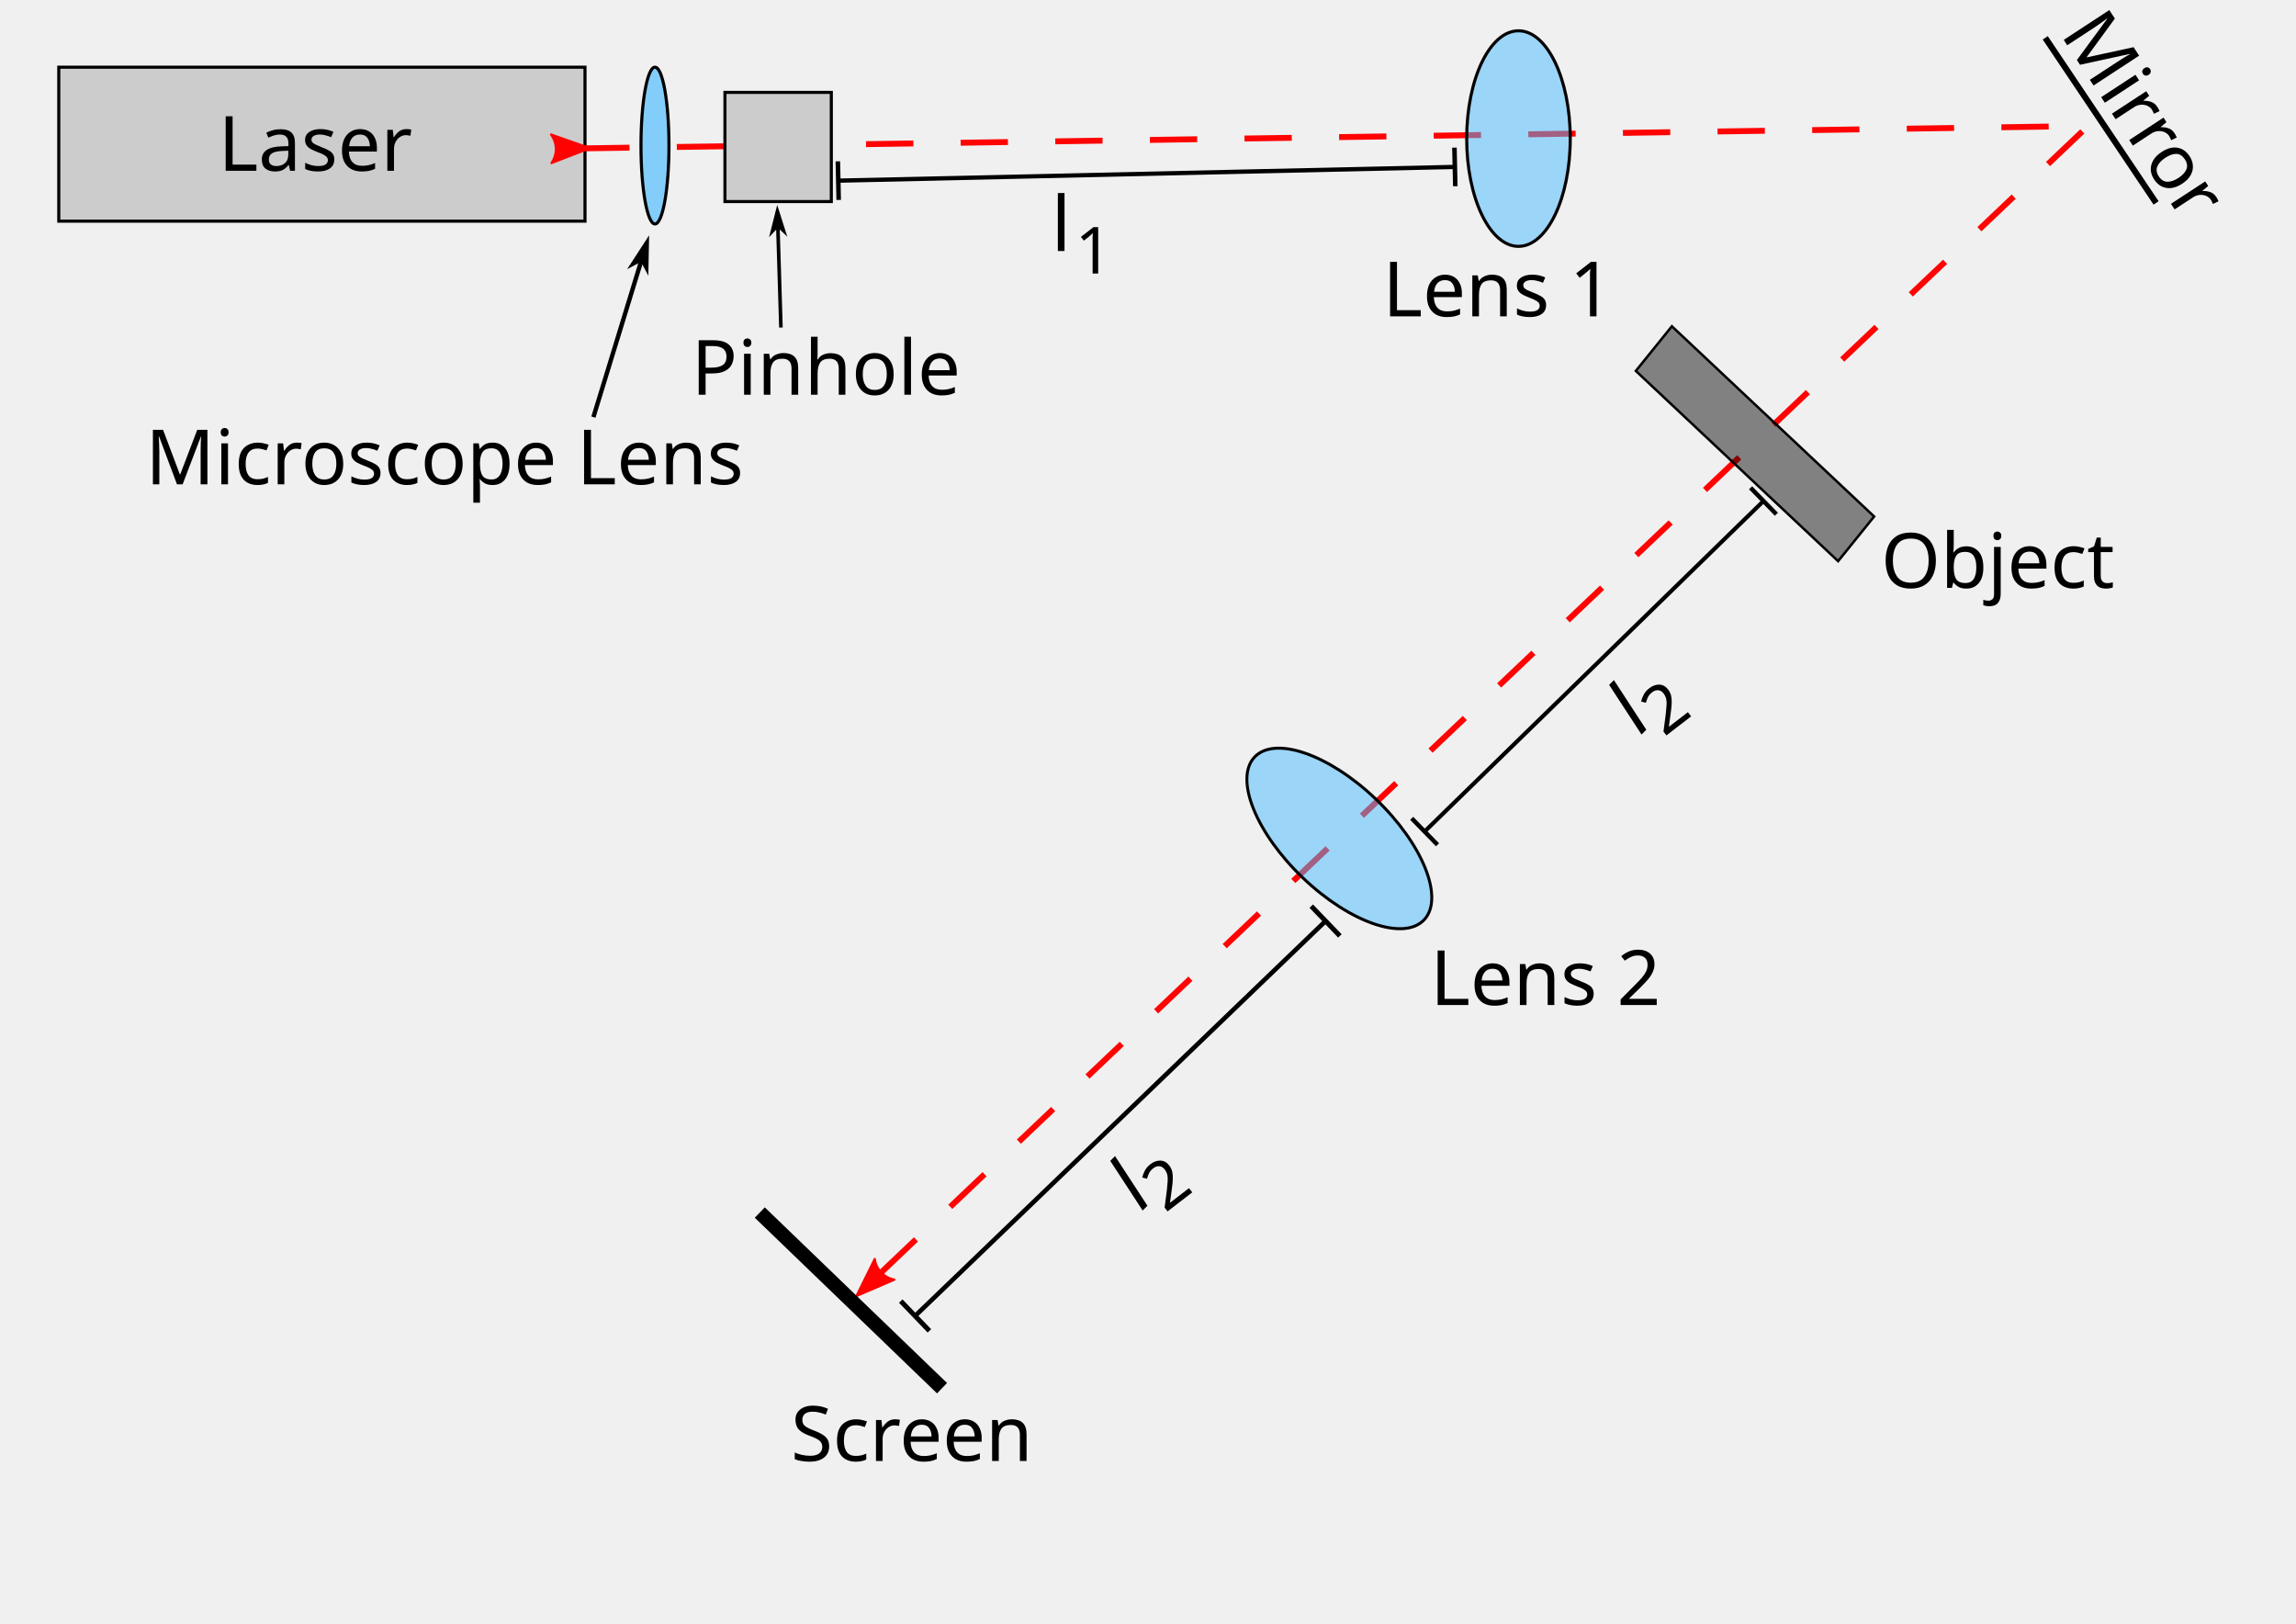
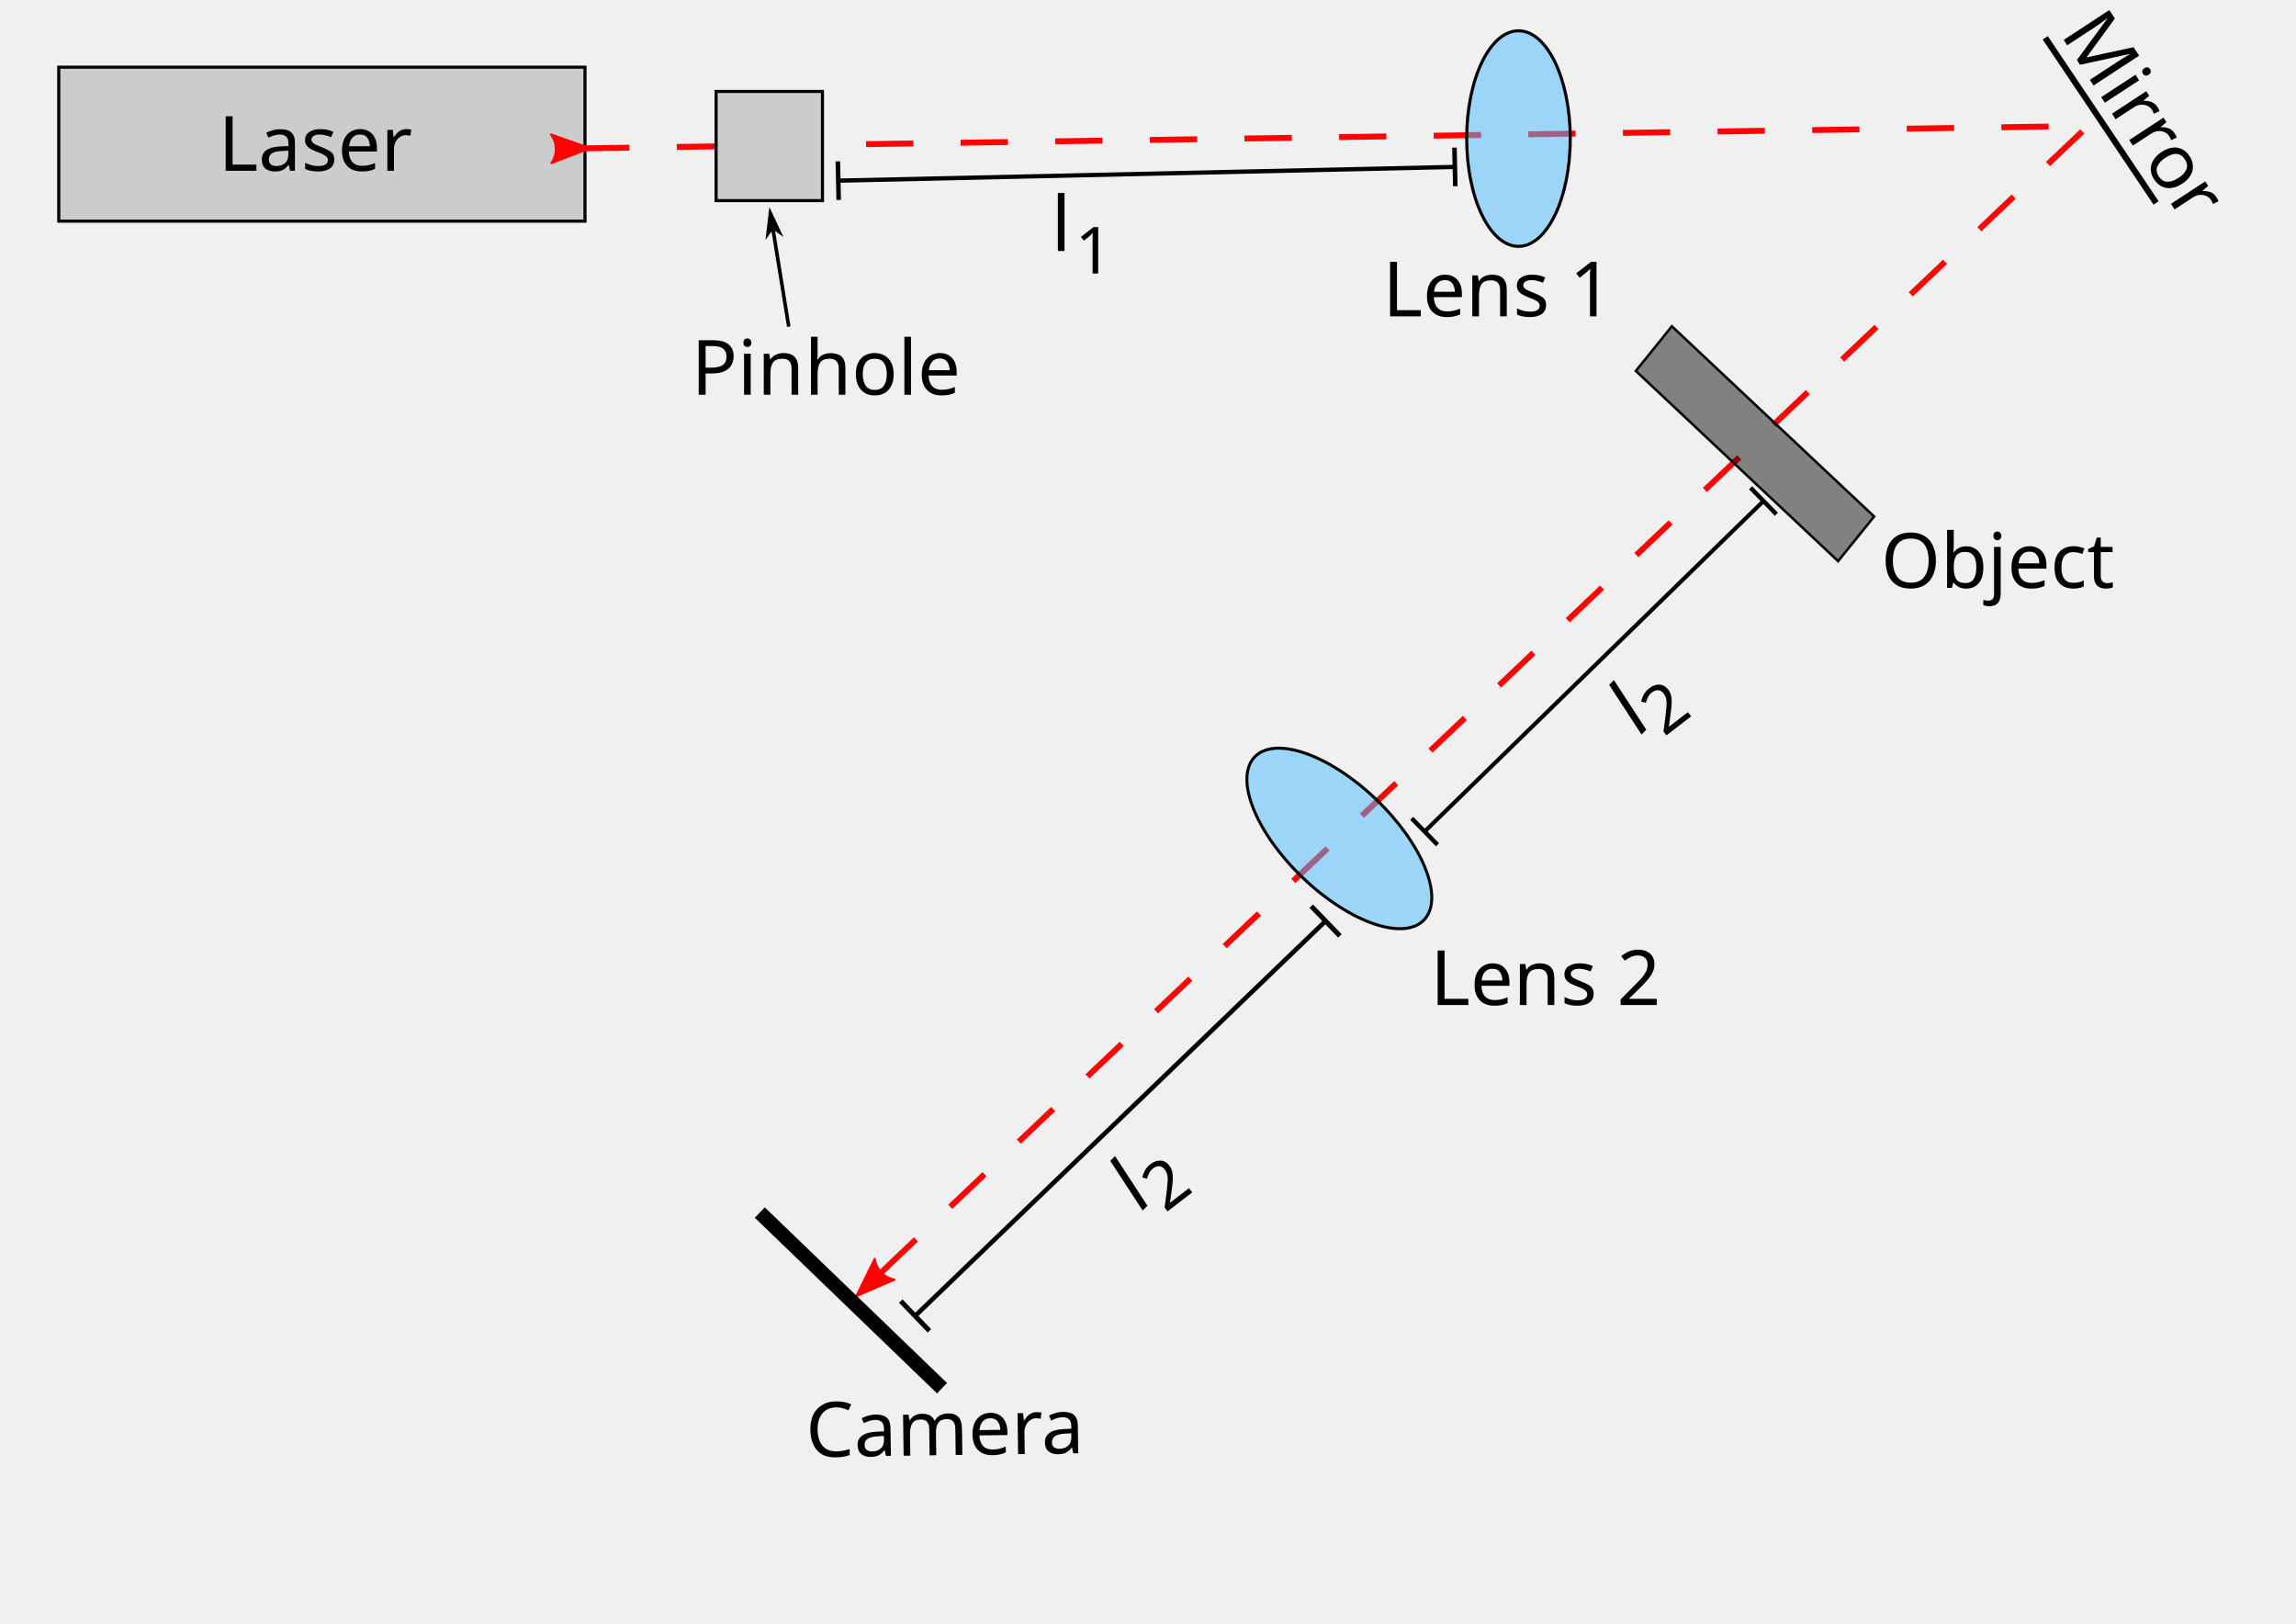
- <svg xmlns="http://www.w3.org/2000/svg" xmlns:ns1="http://www.openswatchbook.org/uri/2009/osb" xmlns:xlink="http://www.w3.org/1999/xlink" width="297mm" height="210mm" viewBox="0 0 297 210" version="1.1" id="svg8">
+ <svg xmlns="http://www.w3.org/2000/svg" xmlns:ns1="http://www.openswatchbook.org/uri/2009/osb" width="297mm" height="210mm" viewBox="0 0 297 210" version="1.1" id="svg8">
  <defs id="defs2">
    <marker style="overflow:visible;" id="marker4017" refX="0.0" refY="0.0" orient="auto">
      <path transform="scale(0.4) rotate(180) translate(10,0)" style="fill-rule:evenodd;stroke:#000000;stroke-width:1pt;stroke-opacity:1;fill:#000000;fill-opacity:1" d="M 0.0,0.0 L 5.0,-5.0 L -12.5,0.0 L 5.0,5.0 L 0.0,0.0 z " id="path4015" />
-     </marker>
-     <marker orient="auto" refY="0.0" refX="0.0" id="Arrow1Mend" style="overflow:visible;">
-       <path id="path844" d="M 0.0,0.0 L 5.0,-5.0 L -12.5,0.0 L 5.0,5.0 L 0.0,0.0 z " style="fill-rule:evenodd;stroke:#000000;stroke-width:1pt;stroke-opacity:1;fill:#000000;fill-opacity:1" transform="scale(0.4) rotate(180) translate(10,0)" />
    </marker>
    <marker orient="auto" refY="0.0" refX="0.0" id="Arrow1Mstart" style="overflow:visible">
      <path id="path841" d="M 0.0,0.0 L 5.0,-5.0 L -12.5,0.0 L 5.0,5.0 L 0.0,0.0 z " style="fill-rule:evenodd;stroke:#000000;stroke-width:1pt;stroke-opacity:1;fill:#000000;fill-opacity:1" transform="scale(0.4) translate(10,0)" />
    </marker>
    <marker orient="auto" refY="0.0" refX="0.0" id="marker3649" style="overflow:visible">
      <path id="path3647" d="M 0.0,5.65 L 0.0,-5.65" style="fill:none;fill-opacity:0.75;fill-rule:evenodd;stroke:#000000;stroke-width:1pt;stroke-opacity:1" transform="scale(0.8)" />
    </marker>
    <marker orient="auto" refY="0.0" refX="0.0" id="marker3561" style="overflow:visible">
      <path id="path3559" d="M 0.0,5.65 L 0.0,-5.65" style="fill:none;fill-opacity:0.75;fill-rule:evenodd;stroke:#000000;stroke-width:1pt;stroke-opacity:1" transform="scale(0.8)" />
    </marker>
    <marker style="overflow:visible" id="marker3479" refX="0.0" refY="0.0" orient="auto">
      <path transform="scale(0.8)" style="fill:none;fill-opacity:0.75;fill-rule:evenodd;stroke:#000000;stroke-width:1pt;stroke-opacity:1" d="M 0.0,5.65 L 0.0,-5.65" id="path3477" />
    </marker>
    <marker style="overflow:visible" id="marker3415" refX="0.0" refY="0.0" orient="auto">
      <path transform="scale(0.8)" style="fill:none;fill-opacity:0.75;fill-rule:evenodd;stroke:#000000;stroke-width:1pt;stroke-opacity:1" d="M 0.0,5.65 L 0.0,-5.65" id="path3413" />
    </marker>
    <marker orient="auto" refY="0.0" refX="0.0" id="StopL" style="overflow:visible">
      <path id="path1004" d="M 0.0,5.65 L 0.0,-5.65" style="fill:none;fill-opacity:0.75;fill-rule:evenodd;stroke:#000000;stroke-width:1pt;stroke-opacity:1" transform="scale(0.8)" />
    </marker>
    <marker orient="auto" refY="0.0" refX="0.0" id="DiamondSend" style="overflow:visible">
      <path id="path938" d="M 0,-7.071 L -7.071,0 L 0,7.071 L 7.071,0 L 0,-7.071 z " style="fill-rule:evenodd;stroke:#000000;stroke-width:1pt;stroke-opacity:1;fill:#000000;fill-opacity:1" transform="scale(0.2) translate(-6,0)" />
    </marker>
    <marker orient="auto" refY="0.0" refX="0.0" id="EmptyDiamondLend" style="overflow:visible">
      <path id="path959" d="M 0,-7.071 L -7.071,0 L 0,7.071 L 7.071,0 L 0,-7.071 z " style="fill-rule:evenodd;fill:#ffffff;stroke:#000000;stroke-width:1pt;stroke-opacity:1" transform="scale(0.8) translate(-7,0)" />
    </marker>
    <linearGradient id="linearGradient2910" ns1:paint="solid">
      <stop style="stop-color:#000000;stop-opacity:1;" offset="0" id="stop2908" />
    </linearGradient>
    <linearGradient id="linearGradient2900" ns1:paint="solid">
      <stop style="stop-color:#49baff;stop-opacity:0.655;" offset="0" id="stop2898" />
    </linearGradient>
    <linearGradient id="linearGradient2818" ns1:paint="solid">
      <stop style="stop-color:#000000;stop-opacity:1;" offset="0" id="stop2816" />
    </linearGradient>
    <marker orient="auto" refY="0.0" refX="0.0" id="Arrow2Mend" style="overflow:visible;">
      <path id="path862" style="fill-rule:evenodd;stroke-width:0.625;stroke-linejoin:round;stroke:#ff0000;stroke-opacity:0.986;fill:#ff0000;fill-opacity:0.986" d="M 8.719,4.034 L -2.207,0.016 L 8.719,-4.002 C 6.973,-1.63 6.983,1.616 8.719,4.034 z " transform="scale(0.6) rotate(180) translate(0,0)" />
    </marker>
    <marker orient="auto" refY="0.0" refX="0.0" id="Arrow2Lend" style="overflow:visible;">
      <path id="path856" style="fill-rule:evenodd;stroke-width:0.625;stroke-linejoin:round;stroke:#ff0000;stroke-opacity:0.986;fill:#ff0000;fill-opacity:0.986" d="M 8.719,4.034 L -2.207,0.016 L 8.719,-4.002 C 6.973,-1.63 6.983,1.616 8.719,4.034 z " transform="scale(1.1) rotate(180) translate(1,0)" />
    </marker>
    <marker orient="auto" refY="0.0" refX="0.0" id="marker1125" style="overflow:visible;">
      <path id="path1123" d="M 0.0,0.0 L 5.0,-5.0 L -12.5,0.0 L 5.0,5.0 L 0.0,0.0 z " style="fill-rule:evenodd;stroke:#ff0000;stroke-width:1pt;stroke-opacity:0.986;fill:#ff0000;fill-opacity:0.986" transform="scale(0.2) rotate(180) translate(6,0)" />
    </marker>
    <marker orient="auto" refY="0.0" refX="0.0" id="Arrow1Send" style="overflow:visible;">
      <path id="path850" d="M 0.0,0.0 L 5.0,-5.0 L -12.5,0.0 L 5.0,5.0 L 0.0,0.0 z " style="fill-rule:evenodd;stroke:#ff0000;stroke-width:1pt;stroke-opacity:0.986;fill:#ff0000;fill-opacity:0.986" transform="scale(0.2) rotate(180) translate(6,0)" />
    </marker>
-     <linearGradient xlink:href="#linearGradient2900" id="linearGradient2912" x1="86.172" y1="105.828" x2="89.793" y2="105.828" gradientUnits="userSpaceOnUse" gradientTransform="translate(-3.258621)" />
  </defs>
  <g id="layer1" transform="translate(0,-87)">
    <rect style="opacity:1;fill:#cccccc;fill-opacity:1;stroke:#000000;stroke-width:0.4;stroke-miterlimit:4;stroke-dasharray:none;stroke-dashoffset:0;stroke-opacity:1" id="rect815" width="68.069" height="19.914" x="7.603" y="95.69" />
    <path style="fill:none;stroke:#ff0000;stroke-width:0.765;stroke-linecap:butt;stroke-linejoin:miter;stroke-miterlimit:4;stroke-dasharray:6.12, 6.12;stroke-dashoffset:0;stroke-opacity:0.986;marker-start:url(#Arrow2Mend);marker-end:url(#Arrow2Mend)" d="M 75.31,106.19 270.103,103.293 111.517,253.914" id="path833" />
-     <ellipse style="opacity:1;fill:url(#linearGradient2912);fill-opacity:1;stroke:#000000;stroke-width:0.4;stroke-miterlimit:4;stroke-dasharray:none;stroke-dashoffset:0;stroke-opacity:1" id="path817" cx="84.724" cy="105.828" rx="1.81" ry="10.138" />
-     <rect style="opacity:1;fill:#cccccc;fill-opacity:1;stroke:#000000;stroke-width:0.4;stroke-miterlimit:4;stroke-dasharray:none;stroke-dashoffset:0;stroke-opacity:1" id="rect819" width="13.759" height="14.121" x="93.776" y="98.948" />
+     <rect style="opacity:1;fill:#cccccc;fill-opacity:1;stroke:#000000;stroke-width:0.4;stroke-miterlimit:4;stroke-dasharray:none;stroke-dashoffset:0;stroke-opacity:1" id="rect819" width="13.759" height="14.121" x="92.632" y="98.826" />
    <ellipse style="opacity:1;fill:#49baff;fill-opacity:0.51;stroke:#060000;stroke-width:0.4;stroke-miterlimit:4;stroke-dasharray:none;stroke-dashoffset:0;stroke-opacity:0.986" id="path823" cx="196.422" cy="104.922" rx="6.698" ry="13.94" />
    <path style="fill:none;stroke:#000000;stroke-width:0.788;stroke-linecap:butt;stroke-linejoin:miter;stroke-miterlimit:4;stroke-dasharray:none;stroke-opacity:1" d="m 264.565,91.894 14.335,21.351" id="path825" />
    <rect style="opacity:1;fill:#000000;fill-opacity:0.463;stroke:#000000;stroke-width:0.321;stroke-miterlimit:4;stroke-dasharray:none;stroke-dashoffset:0;stroke-opacity:1" id="rect827" width="35.915" height="7.421" x="250.141" y="-54.176" transform="matrix(0.7285222,0.6850221,-0.6281817,0.7780667,0,0)" />
    <ellipse style="opacity:1;fill:#49baff;fill-opacity:0.51;stroke:#000000;stroke-width:0.385;stroke-miterlimit:4;stroke-dasharray:none;stroke-dashoffset:0;stroke-opacity:0.986" id="path829" cx="-21.966" cy="259.773" rx="6.944" ry="15.199" transform="matrix(0.6740016,-0.7387299,0.7239204,0.6898835,0,0)" />
    <path style="fill:none;stroke:#000000;stroke-width:1.865;stroke-linecap:butt;stroke-linejoin:miter;stroke-opacity:1;stroke-miterlimit:4;stroke-dasharray:none" d="M 98.28,243.822 121.858,266.54" id="path831" />
    <text xml:space="preserve" style="font-style:normal;font-variant:normal;font-weight:normal;font-stretch:normal;font-size:9.878px;line-height:1.25;font-family:'.Times LT MM';-inkscape-font-specification:'.Times LT MM, Normal';font-variant-ligatures:normal;font-variant-caps:normal;font-variant-numeric:normal;font-feature-settings:normal;text-align:start;letter-spacing:0px;word-spacing:0px;writing-mode:lr-tb;text-anchor:start;fill:#000000;fill-opacity:1;stroke:none;stroke-width:0.265" x="28.241" y="109.086" id="text2916">
      <tspan id="tspan2914" x="28.241" y="109.086" style="stroke-width:0.265">Laser</tspan>
-     </text>
-     <text xml:space="preserve" style="font-style:normal;font-variant:normal;font-weight:normal;font-stretch:normal;font-size:9.878px;line-height:1.25;font-family:'.Times LT MM';-inkscape-font-specification:'.Times LT MM, Normal';font-variant-ligatures:normal;font-variant-caps:normal;font-variant-numeric:normal;font-feature-settings:normal;text-align:start;letter-spacing:0px;word-spacing:0px;writing-mode:lr-tb;text-anchor:start;fill:#000000;fill-opacity:1;stroke:none;stroke-width:0.265" x="18.828" y="149.638" id="text2920">
-       <tspan id="tspan2918" x="18.828" y="149.638" style="stroke-width:0.265">Microscope Lens</tspan>
    </text>
    <text xml:space="preserve" style="font-style:normal;font-variant:normal;font-weight:normal;font-stretch:normal;font-size:9.878px;line-height:1.25;font-family:'.Times LT MM';-inkscape-font-specification:'.Times LT MM, Normal';font-variant-ligatures:normal;font-variant-caps:normal;font-variant-numeric:normal;font-feature-settings:normal;text-align:start;letter-spacing:0px;word-spacing:0px;writing-mode:lr-tb;text-anchor:start;fill:#000000;fill-opacity:1;stroke:none;stroke-width:0.265" x="89.431" y="138.052" id="text2924">
      <tspan id="tspan2922" x="89.431" y="138.052" style="stroke-width:0.265">Pinhole</tspan>
    </text>
    <text xml:space="preserve" style="font-style:normal;font-variant:normal;font-weight:normal;font-stretch:normal;font-size:9.878px;line-height:1.25;font-family:'.Times LT MM';-inkscape-font-specification:'.Times LT MM, Normal';font-variant-ligatures:normal;font-variant-caps:normal;font-variant-numeric:normal;font-feature-settings:normal;text-align:start;letter-spacing:0px;word-spacing:0px;writing-mode:lr-tb;text-anchor:start;fill:#000000;fill-opacity:1;stroke:none;stroke-width:0.265" x="178.862" y="127.914" id="text2928">
      <tspan id="tspan2926" x="178.862" y="127.914" style="stroke-width:0.265">Lens 1</tspan>
    </text>
    <text xml:space="preserve" style="font-style:normal;font-variant:normal;font-weight:normal;font-stretch:normal;font-size:9.878px;line-height:1.25;font-family:'.Times LT MM';-inkscape-font-specification:'.Times LT MM, Normal';font-variant-ligatures:normal;font-variant-caps:normal;font-variant-numeric:normal;font-feature-settings:normal;text-align:start;letter-spacing:0px;word-spacing:0px;writing-mode:lr-tb;text-anchor:start;fill:#000000;fill-opacity:1;stroke:none;stroke-width:0.265" x="222.319" y="-172.936" id="text2932" transform="rotate(56.80596)">
      <tspan id="tspan2930" x="222.319" y="-172.936" style="stroke-width:0.265">Mirror</tspan>
    </text>
    <text xml:space="preserve" style="font-style:normal;font-variant:normal;font-weight:normal;font-stretch:normal;font-size:9.878px;line-height:1.25;font-family:'.Times LT MM';-inkscape-font-specification:'.Times LT MM, Normal';font-variant-ligatures:normal;font-variant-caps:normal;font-variant-numeric:normal;font-feature-settings:normal;text-align:start;letter-spacing:0px;word-spacing:0px;writing-mode:lr-tb;text-anchor:start;fill:#000000;fill-opacity:1;stroke:none;stroke-width:0.265" x="243.31" y="163.034" id="text2936">
      <tspan id="tspan2934" x="243.31" y="163.034" style="stroke-width:0.265">Object</tspan>
    </text>
    <text xml:space="preserve" style="font-style:normal;font-variant:normal;font-weight:normal;font-stretch:normal;font-size:9.878px;line-height:1.25;font-family:'.Times LT MM';-inkscape-font-specification:'.Times LT MM, Normal';font-variant-ligatures:normal;font-variant-caps:normal;font-variant-numeric:normal;font-feature-settings:normal;text-align:start;letter-spacing:0px;word-spacing:0px;writing-mode:lr-tb;text-anchor:start;fill:#000000;fill-opacity:1;stroke:none;stroke-width:0.265" x="185.017" y="216.983" id="text2940">
      <tspan id="tspan2938" x="185.017" y="216.983" style="stroke-width:0.265">Lens 2</tspan>
    </text>
-     <text xml:space="preserve" style="font-style:normal;font-variant:normal;font-weight:normal;font-stretch:normal;font-size:9.878px;line-height:1.25;font-family:'.Times LT MM';-inkscape-font-specification:'.Times LT MM, Normal';font-variant-ligatures:normal;font-variant-caps:normal;font-variant-numeric:normal;font-feature-settings:normal;text-align:start;letter-spacing:0px;word-spacing:0px;writing-mode:lr-tb;text-anchor:start;fill:#000000;fill-opacity:1;stroke:none;stroke-width:0.265" x="102.306" y="275.953" id="text2944">
-       <tspan x="102.306" y="275.953" style="stroke-width:0.265" id="tspan3068">Screen</tspan>
-       <tspan x="102.306" y="288.301" style="stroke-width:0.265" id="tspan2946" />
+     <text xml:space="preserve" style="font-style:normal;font-variant:normal;font-weight:normal;font-stretch:normal;font-size:9.878px;line-height:1.25;font-family:'.Times LT MM';-inkscape-font-specification:'.Times LT MM, Normal';font-variant-ligatures:normal;font-variant-caps:normal;font-variant-numeric:normal;font-feature-settings:normal;text-align:start;letter-spacing:0px;word-spacing:0px;writing-mode:lr-tb;text-anchor:start;fill:#000000;fill-opacity:1;stroke:none;stroke-width:0.265" x="100.361" y="276.9" id="text2944" transform="rotate(-0.8100851)">
+       <tspan x="100.361" y="276.9" style="stroke-width:0.265" id="tspan909">Camera</tspan>
    </text>
-     <path style="fill:none;stroke:#000000;stroke-width:0.565;stroke-linecap:butt;stroke-linejoin:miter;stroke-opacity:1;stroke-miterlimit:4;stroke-dasharray:none;marker-end:url(#Arrow1Mend)" d="m 76.759,140.948 6.879,-22.448" id="path3091" />
-     <path style="fill:none;stroke:#000000;stroke-width:0.465;stroke-linecap:butt;stroke-linejoin:miter;stroke-opacity:1;stroke-miterlimit:4;stroke-dasharray:none;marker-end:url(#marker4017)" d="m 101.017,129.362 -0.453,-14.935" id="path3093" />
+     <path style="fill:none;stroke:#000000;stroke-width:0.463;stroke-linecap:butt;stroke-linejoin:miter;stroke-miterlimit:4;stroke-dasharray:none;stroke-opacity:1;marker-end:url(#marker4017)" d="M 102.03,129.244 99.669,114.677" id="path3093" />
    <path style="fill:none;stroke:#000000;stroke-width:0.552;stroke-linecap:butt;stroke-linejoin:miter;stroke-miterlimit:4;stroke-dasharray:none;stroke-opacity:1;marker-start:url(#StopL);marker-end:url(#StopL)" d="m 108.435,110.363 79.76,-1.774" id="path3095" />
    <path style="fill:none;stroke:#000000;stroke-width:0.529;stroke-linecap:butt;stroke-linejoin:miter;stroke-opacity:1;stroke-miterlimit:4;stroke-dasharray:none;marker-start:url(#marker3415);marker-end:url(#marker3479)" d="m 228.116,151.798 -43.835,42.75" id="path3097" />
    <path style="fill:none;stroke:#000000;stroke-width:0.591;stroke-linecap:butt;stroke-linejoin:miter;stroke-miterlimit:4;stroke-dasharray:none;stroke-opacity:1;marker-start:url(#marker3561);marker-end:url(#marker3649)" d="m 171.47,206.12 -53.099,51.079" id="path3099" />
    <text xml:space="preserve" style="font-style:normal;font-variant:normal;font-weight:normal;font-stretch:normal;font-size:9.878px;line-height:1.25;font-family:'.Times LT MM';-inkscape-font-specification:'.Times LT MM, Normal';font-variant-ligatures:normal;font-variant-caps:normal;font-variant-numeric:normal;font-feature-settings:normal;text-align:start;letter-spacing:0px;word-spacing:0px;writing-mode:lr-tb;text-anchor:start;fill:#000000;fill-opacity:1;stroke:none;stroke-width:0.265" x="135.996" y="119.465" id="text4141">
      <tspan id="tspan4139" x="135.996" y="119.465" style="stroke-width:0.265">l</tspan>
    </text>
    <text xml:space="preserve" style="font-style:normal;font-variant:normal;font-weight:normal;font-stretch:normal;font-size:8.398px;line-height:1.25;font-family:'.Times LT MM';-inkscape-font-specification:'.Times LT MM, Normal';font-variant-ligatures:normal;font-variant-caps:normal;font-variant-numeric:normal;font-feature-settings:normal;text-align:start;letter-spacing:0px;word-spacing:0px;writing-mode:lr-tb;text-anchor:start;fill:#000000;fill-opacity:1;stroke:none;stroke-width:0.225" x="139.071" y="122.375" id="text4145">
      <tspan id="tspan4143" x="139.071" y="122.375" style="stroke-width:0.225">1</tspan>
      <tspan x="139.071" y="132.872" style="stroke-width:0.225" id="tspan4147" />
    </text>
    <g id="g4157">
      <text transform="rotate(-45.12388)" id="text4121" y="278.887" x="20.585" style="font-style:italic;font-variant:normal;font-weight:normal;font-stretch:normal;font-size:9.878px;line-height:1.25;font-family:sans-serif;-inkscape-font-specification:'sans-serif, Italic';font-variant-ligatures:normal;font-variant-caps:normal;font-variant-numeric:normal;font-feature-settings:normal;text-align:start;letter-spacing:0px;word-spacing:0px;writing-mode:lr-tb;text-anchor:start;fill:#000000;fill-opacity:1;stroke:none;stroke-width:0.265" xml:space="preserve">
        <tspan style="font-style:italic;font-variant:normal;font-weight:normal;font-stretch:normal;font-size:9.878px;font-family:sans-serif;-inkscape-font-specification:'sans-serif, Italic';font-variant-ligatures:normal;font-variant-caps:normal;font-variant-numeric:normal;font-feature-settings:normal;text-align:start;writing-mode:lr-tb;text-anchor:start;stroke-width:0.265" y="278.887" x="20.585" id="tspan4119">l</tspan>
      </text>
      <text transform="rotate(-37.61733)" id="text4151" y="275.827" x="59.185" style="font-style:normal;font-variant:normal;font-weight:normal;font-stretch:normal;font-size:8.546px;line-height:1.25;font-family:'.Times LT MM';-inkscape-font-specification:'.Times LT MM, Normal';font-variant-ligatures:normal;font-variant-caps:normal;font-variant-numeric:normal;font-feature-settings:normal;text-align:start;letter-spacing:0px;word-spacing:0px;writing-mode:lr-tb;text-anchor:start;fill:#000000;fill-opacity:1;stroke:none;stroke-width:0.229" xml:space="preserve">
        <tspan style="stroke-width:0.229" y="275.827" x="59.185" id="tspan4149">2</tspan>
      </text>
    </g>
    <g transform="translate(-64.53267,61.56186)" id="g4157-4">
      <text transform="rotate(-45.12388)" id="text4121-0" y="278.887" x="20.585" style="font-style:italic;font-variant:normal;font-weight:normal;font-stretch:normal;font-size:9.878px;line-height:1.25;font-family:sans-serif;-inkscape-font-specification:'sans-serif, Italic';font-variant-ligatures:normal;font-variant-caps:normal;font-variant-numeric:normal;font-feature-settings:normal;text-align:start;letter-spacing:0px;word-spacing:0px;writing-mode:lr-tb;text-anchor:start;fill:#000000;fill-opacity:1;stroke:none;stroke-width:0.265" xml:space="preserve">
        <tspan style="font-style:italic;font-variant:normal;font-weight:normal;font-stretch:normal;font-size:9.878px;font-family:sans-serif;-inkscape-font-specification:'sans-serif, Italic';font-variant-ligatures:normal;font-variant-caps:normal;font-variant-numeric:normal;font-feature-settings:normal;text-align:start;writing-mode:lr-tb;text-anchor:start;stroke-width:0.265" y="278.887" x="20.585" id="tspan4119-8">l</tspan>
      </text>
      <text transform="rotate(-37.61733)" id="text4151-5" y="275.827" x="59.185" style="font-style:normal;font-variant:normal;font-weight:normal;font-stretch:normal;font-size:8.546px;line-height:1.25;font-family:'.Times LT MM';-inkscape-font-specification:'.Times LT MM, Normal';font-variant-ligatures:normal;font-variant-caps:normal;font-variant-numeric:normal;font-feature-settings:normal;text-align:start;letter-spacing:0px;word-spacing:0px;writing-mode:lr-tb;text-anchor:start;fill:#000000;fill-opacity:1;stroke:none;stroke-width:0.229" xml:space="preserve">
        <tspan style="stroke-width:0.229" y="275.827" x="59.185" id="tspan4149-5">2</tspan>
      </text>
    </g>
+     <text xml:space="preserve" style="font-style:normal;font-variant:normal;font-weight:normal;font-stretch:normal;font-size:9.878px;line-height:1.25;font-family:'.Times LT MM';-inkscape-font-specification:'.Times LT MM, Normal';font-variant-ligatures:normal;font-variant-caps:normal;font-variant-numeric:normal;font-feature-settings:normal;text-align:start;letter-spacing:0px;word-spacing:0px;writing-mode:lr-tb;text-anchor:start;fill:#000000;fill-opacity:1;stroke:none;stroke-width:0.265" x="122.741" y="278.172" id="text903">
+       <tspan id="tspan901" x="122.741" y="287.355" style="stroke-width:0.265" />
+       <tspan x="122.741" y="299.703" style="stroke-width:0.265" id="tspan905" />
+     </text>
  </g>
</svg>
